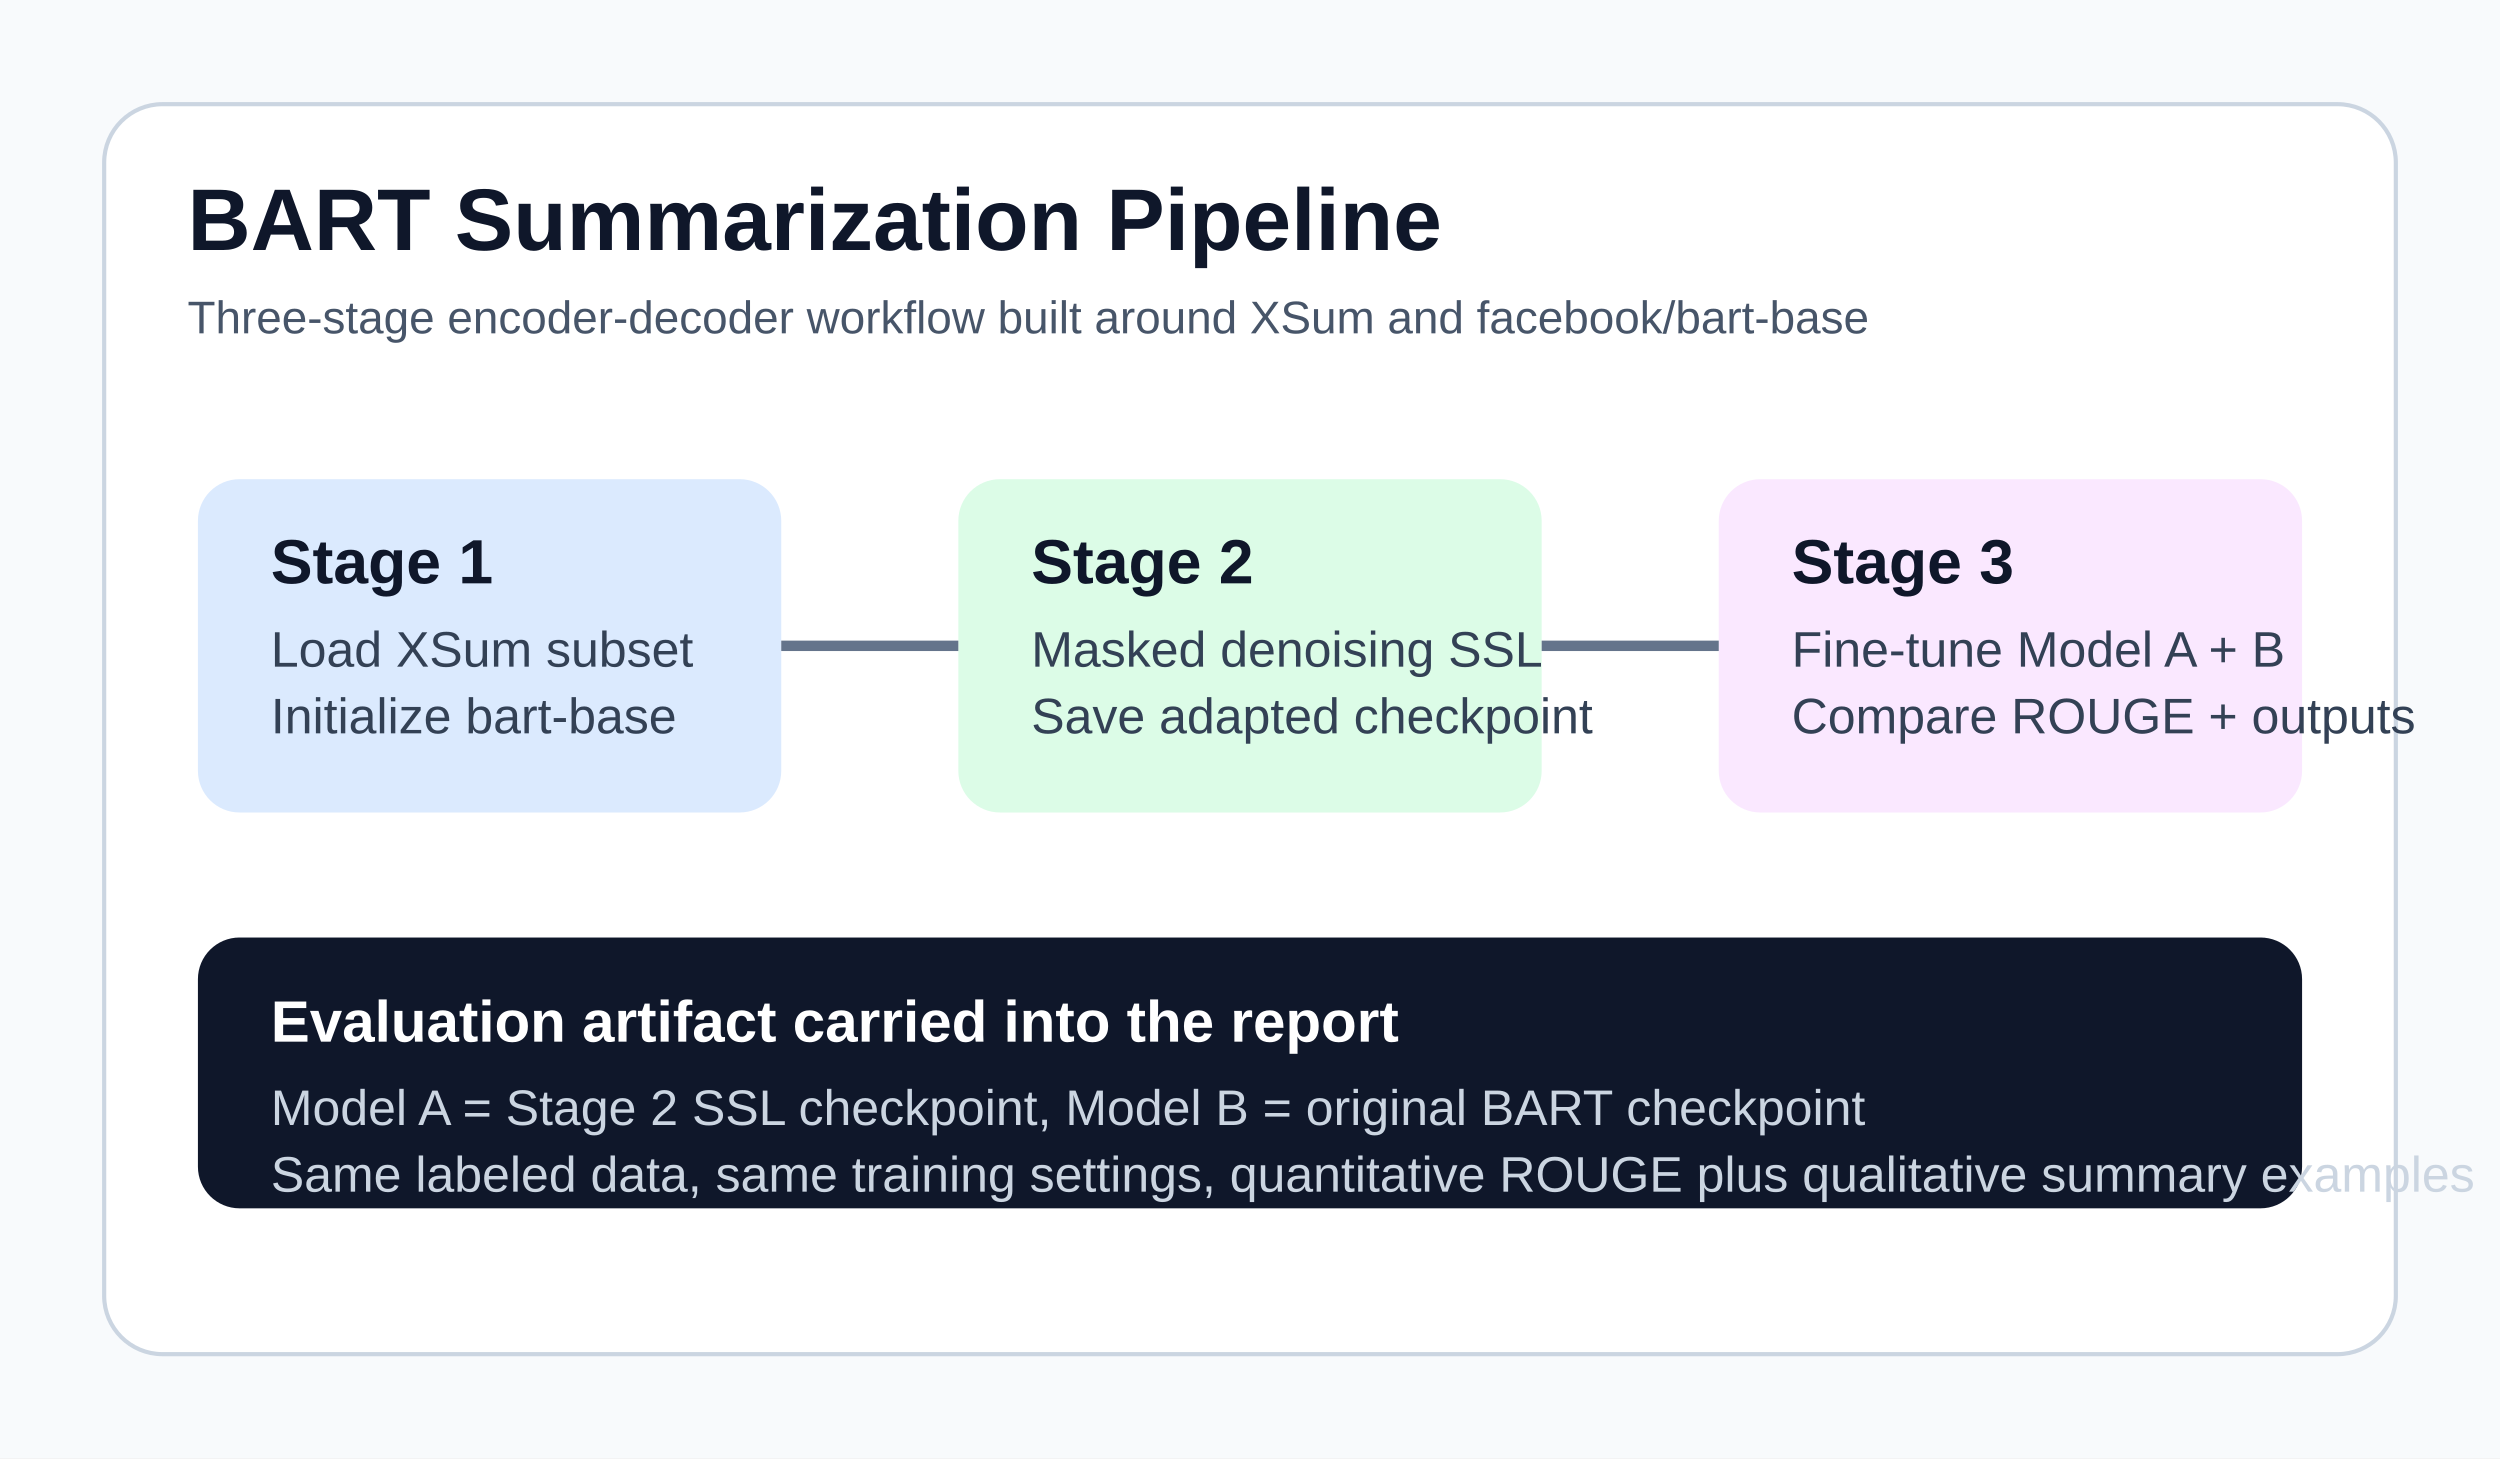
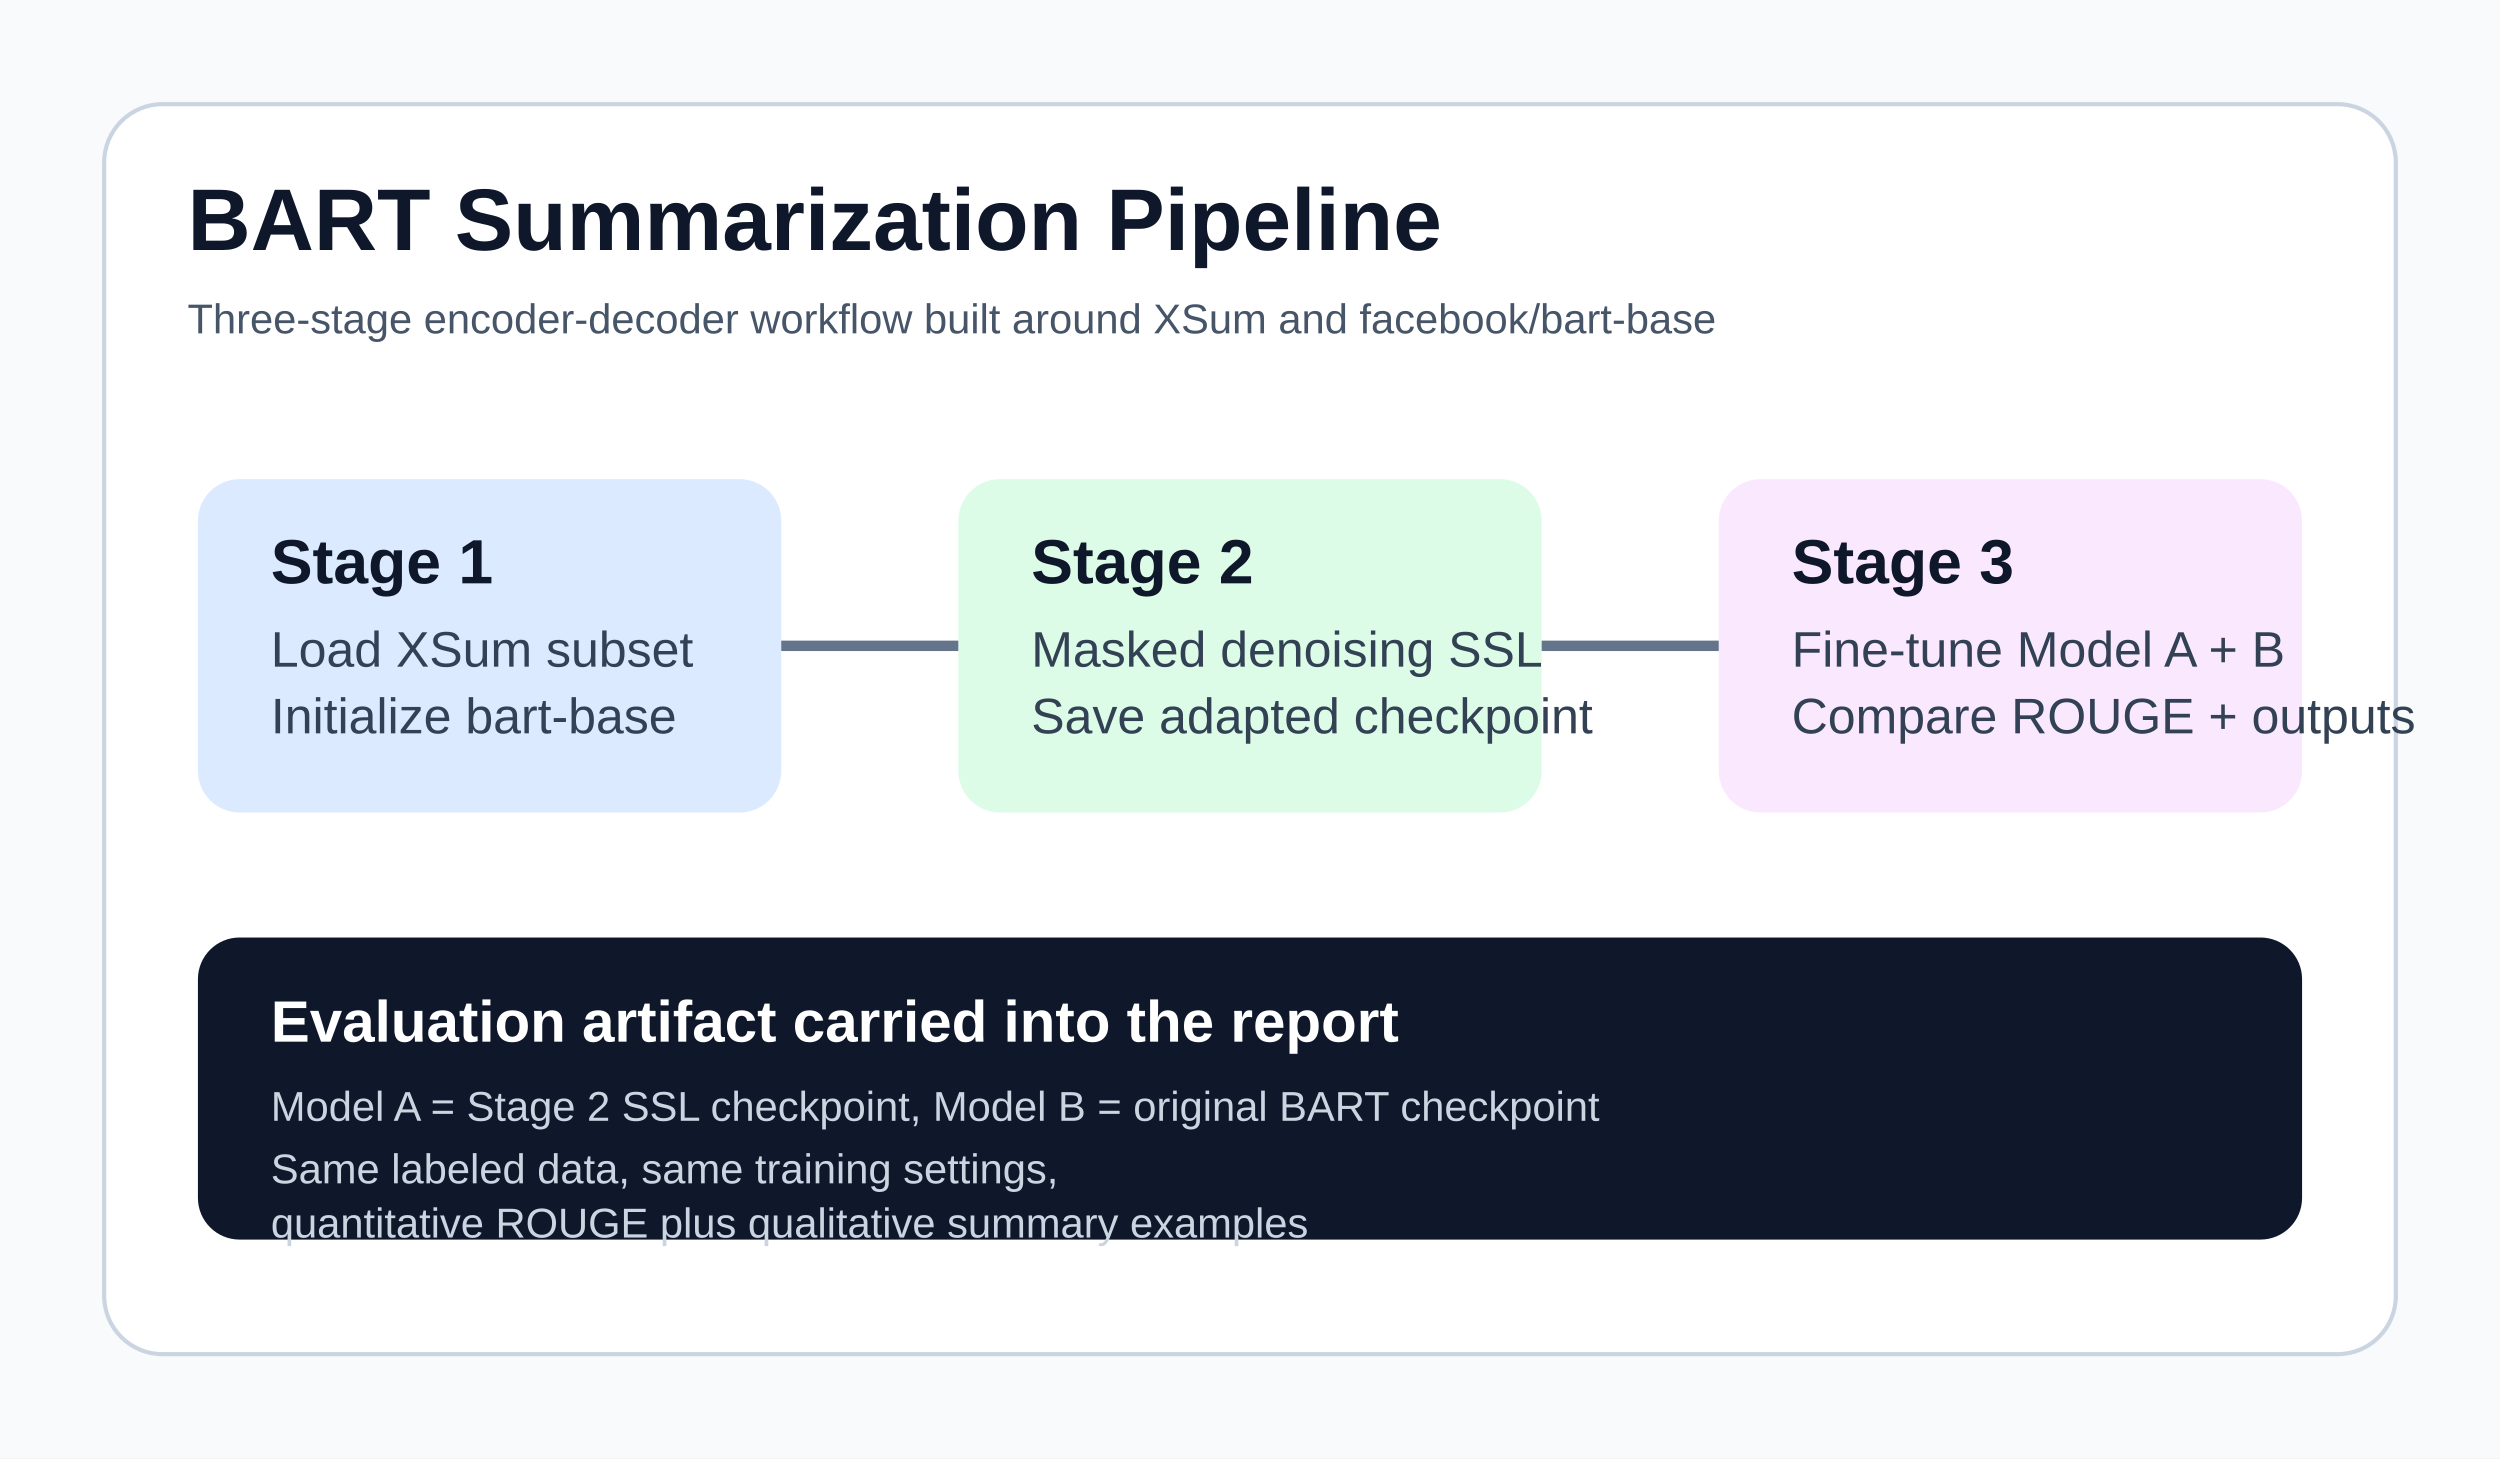
<svg xmlns="http://www.w3.org/2000/svg" width="1200" height="700" viewBox="0 0 1200 700">
  <rect width="1200" height="700" fill="#f8fafc" />
  <rect x="50" y="50" width="1100" height="600" rx="28" fill="#ffffff" stroke="#cbd5e1" stroke-width="2" />
  <text x="90" y="120" font-family="Arial, sans-serif" font-size="42" font-weight="700" fill="#0f172a">BART Summarization Pipeline</text>
-   <text x="90" y="160" font-family="Arial, sans-serif" font-size="22" fill="#475569">Three-stage encoder-decoder workflow built around XSum and facebook/bart-base</text>
+   <text x="90" y="160" font-family="Arial, sans-serif" font-size="20" fill="#475569">Three-stage encoder-decoder workflow built around XSum and facebook/bart-base</text>
  <rect x="95" y="230" width="280" height="160" rx="20" fill="#dbeafe" />
  <text x="130" y="280" font-family="Arial, sans-serif" font-size="30" font-weight="700" fill="#0f172a">Stage 1</text>
  <text x="130" y="320" font-family="Arial, sans-serif" font-size="24" fill="#334155">Load XSum subset</text>
  <text x="130" y="352" font-family="Arial, sans-serif" font-size="24" fill="#334155">Initialize bart-base</text>
  <rect x="460" y="230" width="280" height="160" rx="20" fill="#dcfce7" />
  <text x="495" y="280" font-family="Arial, sans-serif" font-size="30" font-weight="700" fill="#0f172a">Stage 2</text>
  <text x="495" y="320" font-family="Arial, sans-serif" font-size="24" fill="#334155">Masked denoising SSL</text>
  <text x="495" y="352" font-family="Arial, sans-serif" font-size="24" fill="#334155">Save adapted checkpoint</text>
  <rect x="825" y="230" width="280" height="160" rx="20" fill="#fae8ff" />
  <text x="860" y="280" font-family="Arial, sans-serif" font-size="30" font-weight="700" fill="#0f172a">Stage 3</text>
  <text x="860" y="320" font-family="Arial, sans-serif" font-size="24" fill="#334155">Fine-tune Model A + B</text>
  <text x="860" y="352" font-family="Arial, sans-serif" font-size="24" fill="#334155">Compare ROUGE + outputs</text>
  <line x1="375" y1="310" x2="460" y2="310" stroke="#64748b" stroke-width="5" />
  <line x1="740" y1="310" x2="825" y2="310" stroke="#64748b" stroke-width="5" />
-   <rect x="95" y="450" width="1010" height="130" rx="20" fill="#0f172a" />
+   <rect x="95" y="450" width="1010" height="145" rx="20" fill="#0f172a" />
  <text x="130" y="500" font-family="Arial, sans-serif" font-size="28" font-weight="700" fill="#ffffff">Evaluation artifact carried into the report</text>
-   <text x="130" y="540" font-family="Arial, sans-serif" font-size="24" fill="#cbd5e1">Model A = Stage 2 SSL checkpoint, Model B = original BART checkpoint</text>
-   <text x="130" y="572" font-family="Arial, sans-serif" font-size="24" fill="#cbd5e1">Same labeled data, same training settings, quantitative ROUGE plus qualitative summary examples</text>
+   <text x="130" y="538" font-family="Arial, sans-serif" font-size="20" fill="#cbd5e1">Model A = Stage 2 SSL checkpoint, Model B = original BART checkpoint</text>
+   <text x="130" y="568" font-family="Arial, sans-serif" font-size="20" fill="#cbd5e1">Same labeled data, same training settings,</text>
+   <text x="130" y="594" font-family="Arial, sans-serif" font-size="20" fill="#cbd5e1">quantitative ROUGE plus qualitative summary examples</text>
</svg>
